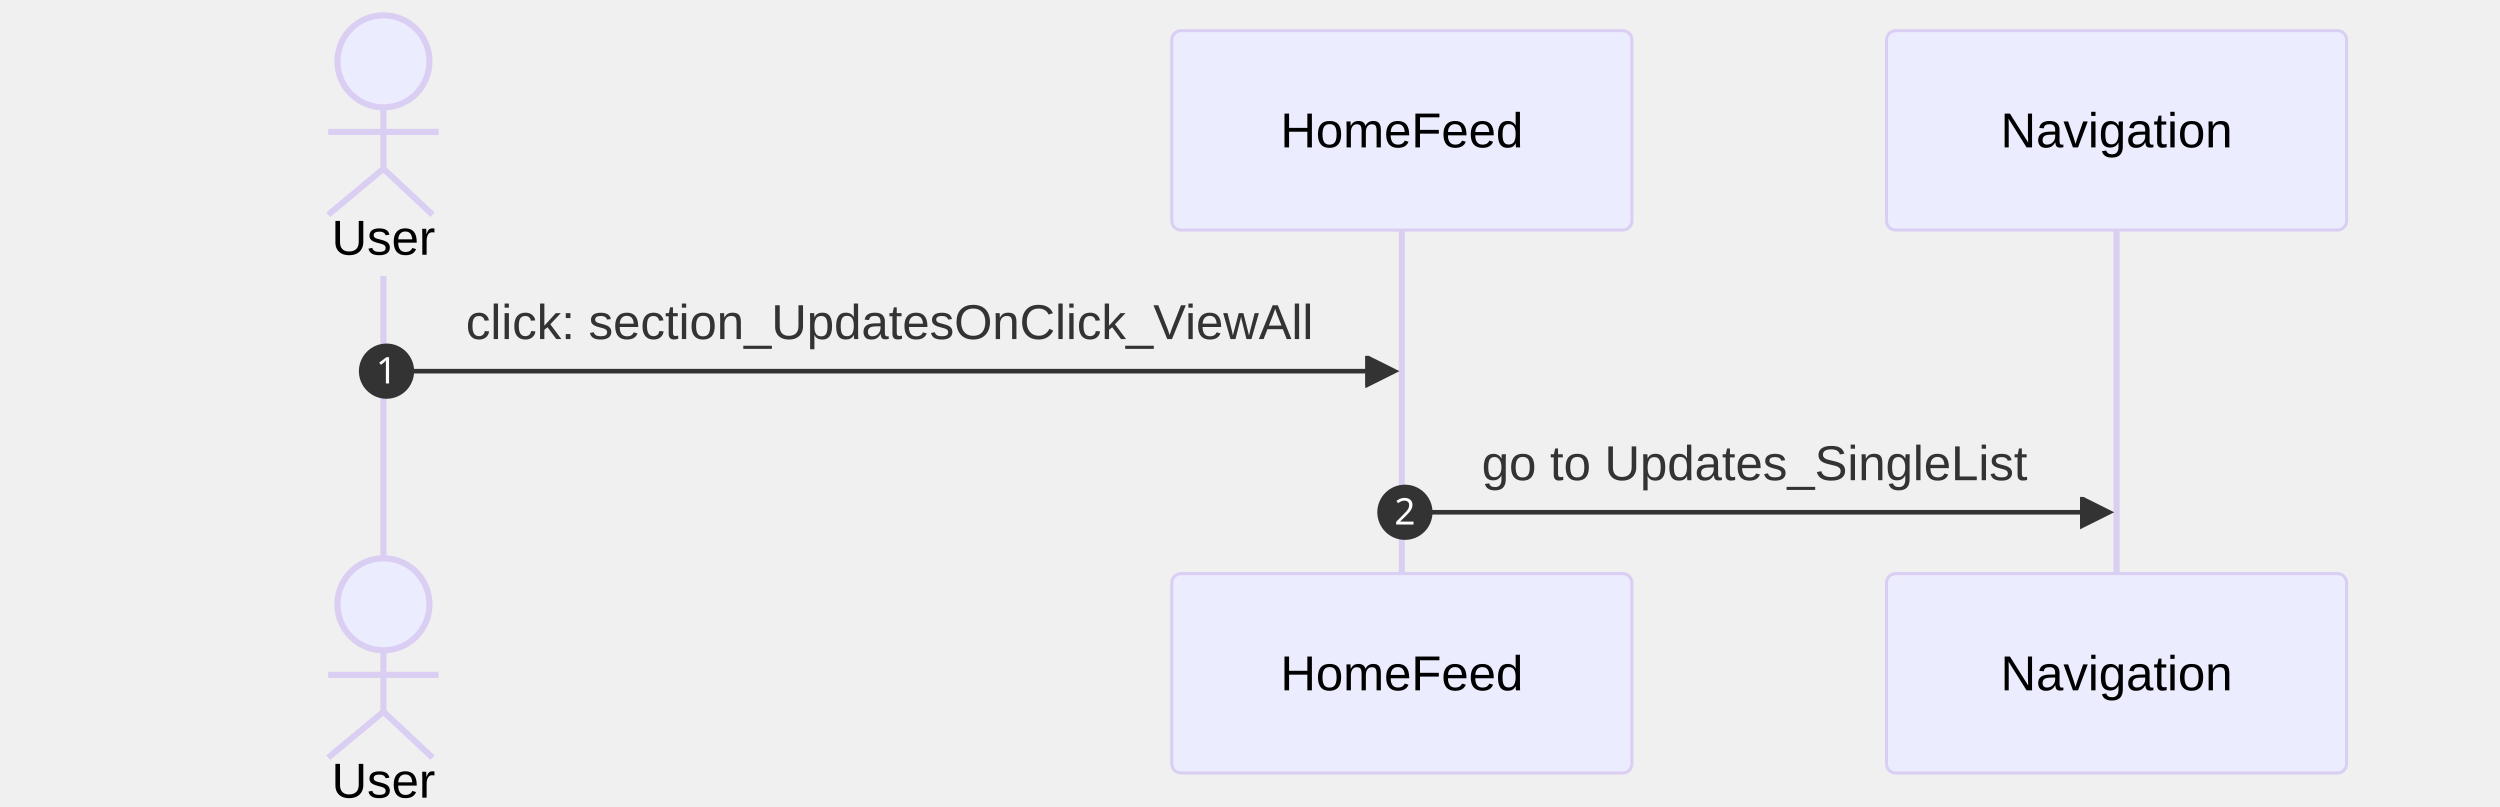
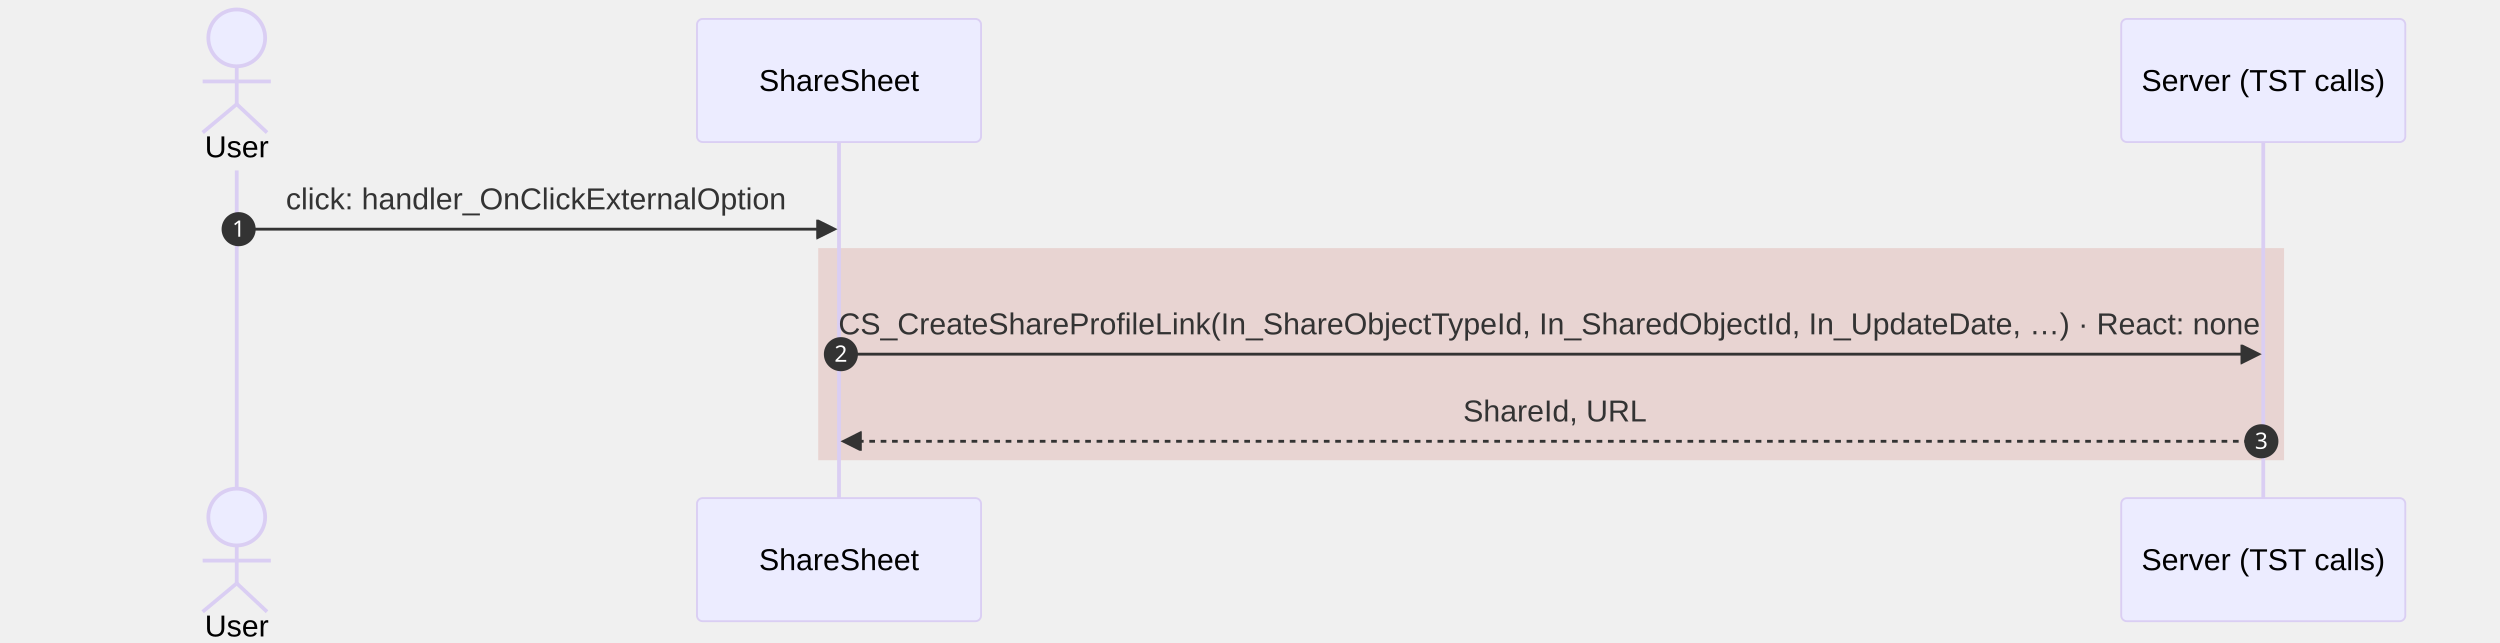
- <svg xmlns="http://www.w3.org/2000/svg" aria-roledescription="sequence" role="graphics-document document" viewBox="-50 -10 815 263" style="max-width: 815px;" width="100%" id="d">
+ <svg xmlns="http://www.w3.org/2000/svg" aria-roledescription="sequence" role="graphics-document document" viewBox="-50 -10 1320 339" style="max-width: 1320px;" width="100%" id="d">
+   <rect class="rect" height="112" width="774" fill="rgba(192, 57, 43, 0.15)" y="121" x="382" />
  <g>
-     <rect class="actor actor-bottom" ry="3" rx="3" name="N" height="65" width="150" stroke="#666" fill="#eaeaea" y="177" x="565" />
-     <text style="text-anchor: middle; font-size: 16px; font-weight: 400;" class="actor" alignment-baseline="central" dominant-baseline="central" y="209.5" x="640">
-       <tspan dy="0" x="640">Navigation</tspan>
+     <rect class="actor actor-bottom" ry="3" rx="3" name="S" height="65" width="150" stroke="#666" fill="#eaeaea" y="253" x="1070" />
+     <text style="text-anchor: middle; font-size: 16px; font-weight: 400;" class="actor" alignment-baseline="central" dominant-baseline="central" y="285.5" x="1145">
+       <tspan dy="0" x="1145">Server (TST calls)</tspan>
    </text>
  </g>
  <g>
-     <rect class="actor actor-bottom" ry="3" rx="3" name="B" height="65" width="150" stroke="#666" fill="#eaeaea" y="177" x="332" />
-     <text style="text-anchor: middle; font-size: 16px; font-weight: 400;" class="actor" alignment-baseline="central" dominant-baseline="central" y="209.5" x="407">
-       <tspan dy="0" x="407">HomeFeed</tspan>
+     <rect class="actor actor-bottom" ry="3" rx="3" name="B" height="65" width="150" stroke="#666" fill="#eaeaea" y="253" x="318" />
+     <text style="text-anchor: middle; font-size: 16px; font-weight: 400;" class="actor" alignment-baseline="central" dominant-baseline="central" y="285.5" x="393">
+       <tspan dy="0" x="393">ShareSheet</tspan>
    </text>
  </g>
  <g>
-     <line stroke="#999" stroke-width="0.5px" class="200" y2="177" x2="640" y1="5" x1="640" id="actor2" />
+     <line stroke="#999" stroke-width="0.5px" class="200" y2="253" x2="1145" y1="5" x1="1145" id="actor2" />
    <g id="root-2">
-       <rect class="actor actor-top" ry="3" rx="3" name="N" height="65" width="150" stroke="#666" fill="#eaeaea" y="0" x="565" />
-       <text style="text-anchor: middle; font-size: 16px; font-weight: 400;" class="actor" alignment-baseline="central" dominant-baseline="central" y="32.5" x="640">
-         <tspan dy="0" x="640">Navigation</tspan>
+       <rect class="actor actor-top" ry="3" rx="3" name="S" height="65" width="150" stroke="#666" fill="#eaeaea" y="0" x="1070" />
+       <text style="text-anchor: middle; font-size: 16px; font-weight: 400;" class="actor" alignment-baseline="central" dominant-baseline="central" y="32.5" x="1145">
+         <tspan dy="0" x="1145">Server (TST calls)</tspan>
      </text>
    </g>
  </g>
  <g>
-     <line stroke="#999" stroke-width="0.5px" class="200" y2="177" x2="407" y1="5" x1="407" id="actor1" />
+     <line stroke="#999" stroke-width="0.5px" class="200" y2="253" x2="393" y1="5" x1="393" id="actor1" />
    <g id="root-1">
-       <rect class="actor actor-top" ry="3" rx="3" name="B" height="65" width="150" stroke="#666" fill="#eaeaea" y="0" x="332" />
-       <text style="text-anchor: middle; font-size: 16px; font-weight: 400;" class="actor" alignment-baseline="central" dominant-baseline="central" y="32.5" x="407">
-         <tspan dy="0" x="407">HomeFeed</tspan>
+       <rect class="actor actor-top" ry="3" rx="3" name="B" height="65" width="150" stroke="#666" fill="#eaeaea" y="0" x="318" />
+       <text style="text-anchor: middle; font-size: 16px; font-weight: 400;" class="actor" alignment-baseline="central" dominant-baseline="central" y="32.5" x="393">
+         <tspan dy="0" x="393">ShareSheet</tspan>
      </text>
    </g>
  </g>
  <style>#d{font-family:"trebuchet ms",verdana,arial,sans-serif;font-size:16px;fill:#333;}#d .error-icon{fill:#552222;}#d .error-text{fill:#552222;stroke:#552222;}#d .edge-thickness-normal{stroke-width:2px;}#d .edge-thickness-thick{stroke-width:3.5px;}#d .edge-pattern-solid{stroke-dasharray:0;}#d .edge-pattern-dashed{stroke-dasharray:3;}#d .edge-pattern-dotted{stroke-dasharray:2;}#d .marker{fill:#333333;stroke:#333333;}#d .marker.cross{stroke:#333333;}#d svg{font-family:"trebuchet ms",verdana,arial,sans-serif;font-size:16px;}#d .actor{stroke:hsl(259.626, 59.777%, 87.902%);fill:#ECECFF;}#d text.actor&gt;tspan{fill:black;stroke:none;}#d .actor-line{stroke:grey;}#d .messageLine0{stroke-width:1.5;stroke-dasharray:none;stroke:#333;}#d .messageLine1{stroke-width:1.5;stroke-dasharray:2,2;stroke:#333;}#d #arrowhead path{fill:#333;stroke:#333;}#d .sequenceNumber{fill:white;}#d #sequencenumber{fill:#333;}#d #crosshead path{fill:#333;stroke:#333;}#d .messageText{fill:#333;stroke:none;}#d .labelBox{stroke:hsl(259.626, 59.777%, 87.902%);fill:#ECECFF;}#d .labelText,#d .labelText&gt;tspan{fill:black;stroke:none;}#d .loopText,#d .loopText&gt;tspan{fill:black;stroke:none;}#d .loopLine{stroke-width:2px;stroke-dasharray:2,2;stroke:hsl(259.626, 59.777%, 87.902%);fill:hsl(259.626, 59.777%, 87.902%);}#d .note{stroke:#aaaa33;fill:#fff5ad;}#d .noteText,#d .noteText&gt;tspan{fill:black;stroke:none;}#d .activation0{fill:#f4f4f4;stroke:#666;}#d .activation1{fill:#f4f4f4;stroke:#666;}#d .activation2{fill:#f4f4f4;stroke:#666;}#d .actorPopupMenu{position:absolute;}#d .actorPopupMenuPanel{position:absolute;fill:#ECECFF;box-shadow:0px 8px 16px 0px rgba(0,0,0,0.2);filter:drop-shadow(3px 5px 2px rgb(0 0 0 / 0.4));}#d .actor-man line{stroke:hsl(259.626, 59.777%, 87.902%);fill:#ECECFF;}#d .actor-man circle,#d line{stroke:hsl(259.626, 59.777%, 87.902%);fill:#ECECFF;stroke-width:2px;}#d :root{--mermaid-font-family:"trebuchet ms",verdana,arial,sans-serif;}</style>
  <g />
  <defs>
    <symbol height="24" width="24" id="computer">
      <path d="M2 2v13h20v-13h-20zm18 11h-16v-9h16v9zm-10.228 6l.466-1h3.524l.467 1h-4.457zm14.228 3h-24l2-6h2.104l-1.33 4h18.45l-1.297-4h2.073l2 6zm-5-10h-14v-7h14v7z" transform="scale(.5)" />
    </symbol>
  </defs>
  <defs>
    <symbol clip-rule="evenodd" fill-rule="evenodd" id="database">
      <path d="M12.258.001l.256.004.255.005.253.008.251.01.249.012.247.015.246.016.242.019.241.02.239.023.236.024.233.027.231.028.229.031.225.032.223.034.22.036.217.038.214.04.211.041.208.043.205.045.201.046.198.048.194.05.191.051.187.053.183.054.18.056.175.057.172.059.168.06.163.061.16.063.155.064.15.066.074.033.073.033.071.034.07.034.069.035.068.035.067.035.066.035.064.036.064.036.062.036.06.036.06.037.058.037.058.037.055.038.055.038.053.038.052.038.051.039.05.039.048.039.047.039.045.04.044.04.043.04.041.04.04.041.039.041.037.041.036.041.034.041.033.042.032.042.03.042.029.042.027.042.026.043.024.043.023.043.021.043.02.043.018.044.017.043.015.044.013.044.012.044.011.045.009.044.007.045.006.045.004.045.002.045.001.045v17l-.001.045-.002.045-.004.045-.006.045-.007.045-.009.044-.011.045-.012.044-.013.044-.015.044-.017.043-.018.044-.02.043-.021.043-.023.043-.024.043-.026.043-.027.042-.029.042-.03.042-.032.042-.033.042-.034.041-.036.041-.037.041-.039.041-.04.041-.041.04-.043.04-.044.04-.045.04-.047.039-.048.039-.05.039-.051.039-.052.038-.053.038-.055.038-.055.038-.058.037-.058.037-.06.037-.06.036-.062.036-.064.036-.064.036-.066.035-.067.035-.068.035-.069.035-.07.034-.071.034-.073.033-.074.033-.15.066-.155.064-.16.063-.163.061-.168.06-.172.059-.175.057-.18.056-.183.054-.187.053-.191.051-.194.05-.198.048-.201.046-.205.045-.208.043-.211.041-.214.04-.217.038-.22.036-.223.034-.225.032-.229.031-.231.028-.233.027-.236.024-.239.023-.241.02-.242.019-.246.016-.247.015-.249.012-.251.01-.253.008-.255.005-.256.004-.258.001-.258-.001-.256-.004-.255-.005-.253-.008-.251-.01-.249-.012-.247-.015-.245-.016-.243-.019-.241-.02-.238-.023-.236-.024-.234-.027-.231-.028-.228-.031-.226-.032-.223-.034-.22-.036-.217-.038-.214-.04-.211-.041-.208-.043-.204-.045-.201-.046-.198-.048-.195-.05-.19-.051-.187-.053-.184-.054-.179-.056-.176-.057-.172-.059-.167-.06-.164-.061-.159-.063-.155-.064-.151-.066-.074-.033-.072-.033-.072-.034-.07-.034-.069-.035-.068-.035-.067-.035-.066-.035-.064-.036-.063-.036-.062-.036-.061-.036-.06-.037-.058-.037-.057-.037-.056-.038-.055-.038-.053-.038-.052-.038-.051-.039-.049-.039-.049-.039-.046-.039-.046-.04-.044-.04-.043-.04-.041-.04-.04-.041-.039-.041-.037-.041-.036-.041-.034-.041-.033-.042-.032-.042-.03-.042-.029-.042-.027-.042-.026-.043-.024-.043-.023-.043-.021-.043-.02-.043-.018-.044-.017-.043-.015-.044-.013-.044-.012-.044-.011-.045-.009-.044-.007-.045-.006-.045-.004-.045-.002-.045-.001-.045v-17l.001-.045.002-.045.004-.045.006-.045.007-.045.009-.044.011-.045.012-.044.013-.044.015-.044.017-.043.018-.044.02-.043.021-.043.023-.043.024-.043.026-.043.027-.042.029-.042.03-.042.032-.042.033-.042.034-.041.036-.041.037-.041.039-.041.04-.041.041-.04.043-.04.044-.04.046-.04.046-.039.049-.039.049-.039.051-.039.052-.038.053-.038.055-.038.056-.038.057-.037.058-.037.06-.037.061-.036.062-.036.063-.036.064-.036.066-.035.067-.035.068-.035.069-.035.07-.034.072-.034.072-.033.074-.033.151-.066.155-.064.159-.063.164-.061.167-.06.172-.059.176-.057.179-.056.184-.054.187-.053.19-.051.195-.05.198-.048.201-.046.204-.045.208-.043.211-.041.214-.04.217-.038.22-.036.223-.034.226-.032.228-.031.231-.028.234-.027.236-.024.238-.023.241-.02.243-.019.245-.016.247-.015.249-.012.251-.01.253-.008.255-.005.256-.004.258-.001.258.001zm-9.258 20.499v.01l.001.021.003.021.004.022.005.021.006.022.007.022.009.023.01.022.011.023.012.023.013.023.015.023.016.024.017.023.018.024.019.024.021.024.022.025.023.024.024.025.052.049.056.05.061.051.066.051.07.051.075.051.079.052.084.052.088.052.092.052.097.052.102.051.105.052.11.052.114.051.119.051.123.051.127.05.131.05.135.05.139.048.144.049.147.047.152.047.155.047.16.045.163.045.167.043.171.043.176.041.178.041.183.039.187.039.19.037.194.035.197.035.202.033.204.031.209.03.212.029.216.027.219.025.222.024.226.021.23.02.233.018.236.016.24.015.243.012.246.01.249.008.253.005.256.004.259.001.26-.001.257-.004.254-.005.25-.008.247-.011.244-.012.241-.014.237-.016.233-.018.231-.021.226-.021.224-.024.22-.026.216-.027.212-.028.21-.031.205-.031.202-.034.198-.034.194-.036.191-.037.187-.039.183-.04.179-.04.175-.042.172-.043.168-.044.163-.045.16-.046.155-.046.152-.047.148-.048.143-.049.139-.049.136-.05.131-.05.126-.05.123-.051.118-.052.114-.051.11-.052.106-.052.101-.052.096-.052.092-.052.088-.053.083-.051.079-.052.074-.052.07-.051.065-.051.06-.051.056-.05.051-.05.023-.024.023-.025.021-.024.02-.024.019-.024.018-.024.017-.024.015-.023.014-.024.013-.023.012-.023.01-.023.01-.022.008-.022.006-.022.006-.022.004-.022.004-.021.001-.021.001-.021v-4.127l-.077.055-.08.053-.083.054-.085.053-.087.052-.09.052-.093.051-.095.05-.097.05-.1.049-.102.049-.105.048-.106.047-.109.047-.111.046-.114.045-.115.045-.118.044-.12.043-.122.042-.124.042-.126.041-.128.04-.13.04-.132.038-.134.038-.135.037-.138.037-.139.035-.142.035-.143.034-.144.033-.147.032-.148.031-.15.03-.151.03-.153.029-.154.027-.156.027-.158.026-.159.025-.161.024-.162.023-.163.022-.165.021-.166.02-.167.019-.169.018-.169.017-.171.016-.173.015-.173.014-.175.013-.175.012-.177.011-.178.01-.179.008-.179.008-.181.006-.182.005-.182.004-.184.003-.184.002h-.37l-.184-.002-.184-.003-.182-.004-.182-.005-.181-.006-.179-.008-.179-.008-.178-.01-.176-.011-.176-.012-.175-.013-.173-.014-.172-.015-.171-.016-.17-.017-.169-.018-.167-.019-.166-.02-.165-.021-.163-.022-.162-.023-.161-.024-.159-.025-.157-.026-.156-.027-.155-.027-.153-.029-.151-.03-.15-.03-.148-.031-.146-.032-.145-.033-.143-.034-.141-.035-.14-.035-.137-.037-.136-.037-.134-.038-.132-.038-.13-.04-.128-.04-.126-.041-.124-.042-.122-.042-.12-.044-.117-.043-.116-.045-.113-.045-.112-.046-.109-.047-.106-.047-.105-.048-.102-.049-.1-.049-.097-.05-.095-.05-.093-.052-.09-.051-.087-.052-.085-.053-.083-.054-.08-.054-.077-.054v4.127zm0-5.654v.011l.001.021.003.021.004.021.005.022.006.022.007.022.009.022.01.022.011.023.012.023.013.023.015.024.016.023.017.024.018.024.019.024.021.024.022.024.023.025.024.024.052.05.056.05.061.05.066.051.07.051.075.052.079.051.084.052.088.052.092.052.097.052.102.052.105.052.11.051.114.051.119.052.123.05.127.051.131.05.135.049.139.049.144.048.147.048.152.047.155.046.16.045.163.045.167.044.171.042.176.042.178.04.183.04.187.038.19.037.194.036.197.034.202.033.204.032.209.03.212.028.216.027.219.025.222.024.226.022.23.02.233.018.236.016.24.014.243.012.246.01.249.008.253.006.256.003.259.001.26-.001.257-.003.254-.006.25-.008.247-.01.244-.012.241-.015.237-.016.233-.018.231-.02.226-.022.224-.024.22-.025.216-.027.212-.029.21-.03.205-.032.202-.033.198-.035.194-.036.191-.037.187-.039.183-.039.179-.041.175-.042.172-.043.168-.044.163-.045.16-.045.155-.047.152-.047.148-.048.143-.048.139-.05.136-.049.131-.05.126-.051.123-.051.118-.051.114-.052.11-.052.106-.052.101-.052.096-.052.092-.052.088-.052.083-.052.079-.052.074-.051.07-.052.065-.051.06-.05.056-.051.051-.049.023-.025.023-.024.021-.025.02-.024.019-.024.018-.024.017-.024.015-.023.014-.023.013-.024.012-.022.01-.023.01-.023.008-.022.006-.022.006-.022.004-.021.004-.022.001-.021.001-.021v-4.139l-.077.054-.08.054-.083.054-.085.052-.087.053-.09.051-.093.051-.095.051-.097.05-.1.049-.102.049-.105.048-.106.047-.109.047-.111.046-.114.045-.115.044-.118.044-.12.044-.122.042-.124.042-.126.041-.128.04-.13.039-.132.039-.134.038-.135.037-.138.036-.139.036-.142.035-.143.033-.144.033-.147.033-.148.031-.15.03-.151.03-.153.028-.154.028-.156.027-.158.026-.159.025-.161.024-.162.023-.163.022-.165.021-.166.02-.167.019-.169.018-.169.017-.171.016-.173.015-.173.014-.175.013-.175.012-.177.011-.178.009-.179.009-.179.007-.181.007-.182.005-.182.004-.184.003-.184.002h-.37l-.184-.002-.184-.003-.182-.004-.182-.005-.181-.007-.179-.007-.179-.009-.178-.009-.176-.011-.176-.012-.175-.013-.173-.014-.172-.015-.171-.016-.17-.017-.169-.018-.167-.019-.166-.02-.165-.021-.163-.022-.162-.023-.161-.024-.159-.025-.157-.026-.156-.027-.155-.028-.153-.028-.151-.03-.15-.03-.148-.031-.146-.033-.145-.033-.143-.033-.141-.035-.14-.036-.137-.036-.136-.037-.134-.038-.132-.039-.13-.039-.128-.04-.126-.041-.124-.042-.122-.043-.12-.043-.117-.044-.116-.044-.113-.046-.112-.046-.109-.046-.106-.047-.105-.048-.102-.049-.1-.049-.097-.05-.095-.051-.093-.051-.09-.051-.087-.053-.085-.052-.083-.054-.08-.054-.077-.054v4.139zm0-5.666v.011l.001.02.003.022.004.021.005.022.006.021.007.022.009.023.01.022.011.023.012.023.013.023.015.023.016.024.017.024.018.023.019.024.021.025.022.024.023.024.024.025.052.05.056.05.061.05.066.051.07.051.075.052.079.051.084.052.088.052.092.052.097.052.102.052.105.051.11.052.114.051.119.051.123.051.127.05.131.05.135.05.139.049.144.048.147.048.152.047.155.046.16.045.163.045.167.043.171.043.176.042.178.04.183.04.187.038.19.037.194.036.197.034.202.033.204.032.209.03.212.028.216.027.219.025.222.024.226.021.23.02.233.018.236.017.24.014.243.012.246.01.249.008.253.006.256.003.259.001.26-.001.257-.003.254-.006.25-.008.247-.01.244-.013.241-.014.237-.016.233-.018.231-.02.226-.022.224-.024.22-.025.216-.027.212-.029.21-.03.205-.032.202-.033.198-.035.194-.036.191-.037.187-.039.183-.039.179-.041.175-.042.172-.043.168-.044.163-.045.16-.045.155-.047.152-.047.148-.048.143-.049.139-.049.136-.049.131-.051.126-.05.123-.051.118-.052.114-.051.11-.052.106-.052.101-.052.096-.052.092-.052.088-.052.083-.052.079-.052.074-.052.07-.051.065-.051.06-.051.056-.05.051-.049.023-.025.023-.025.021-.024.02-.024.019-.024.018-.024.017-.024.015-.023.014-.024.013-.023.012-.023.01-.022.01-.023.008-.022.006-.022.006-.022.004-.022.004-.021.001-.021.001-.021v-4.153l-.077.054-.08.054-.083.053-.085.053-.087.053-.09.051-.093.051-.095.051-.097.05-.1.049-.102.048-.105.048-.106.048-.109.046-.111.046-.114.046-.115.044-.118.044-.12.043-.122.043-.124.042-.126.041-.128.04-.13.039-.132.039-.134.038-.135.037-.138.036-.139.036-.142.034-.143.034-.144.033-.147.032-.148.032-.15.03-.151.03-.153.028-.154.028-.156.027-.158.026-.159.024-.161.024-.162.023-.163.023-.165.021-.166.02-.167.019-.169.018-.169.017-.171.016-.173.015-.173.014-.175.013-.175.012-.177.01-.178.01-.179.009-.179.007-.181.006-.182.006-.182.004-.184.003-.184.001-.185.001-.185-.001-.184-.001-.184-.003-.182-.004-.182-.006-.181-.006-.179-.007-.179-.009-.178-.01-.176-.01-.176-.012-.175-.013-.173-.014-.172-.015-.171-.016-.17-.017-.169-.018-.167-.019-.166-.02-.165-.021-.163-.023-.162-.023-.161-.024-.159-.024-.157-.026-.156-.027-.155-.028-.153-.028-.151-.03-.15-.03-.148-.032-.146-.032-.145-.033-.143-.034-.141-.034-.14-.036-.137-.036-.136-.037-.134-.038-.132-.039-.13-.039-.128-.041-.126-.041-.124-.041-.122-.043-.12-.043-.117-.044-.116-.044-.113-.046-.112-.046-.109-.046-.106-.048-.105-.048-.102-.048-.1-.05-.097-.049-.095-.051-.093-.051-.09-.052-.087-.052-.085-.053-.083-.053-.08-.054-.077-.054v4.153zm8.74-8.179l-.257.004-.254.005-.25.008-.247.011-.244.012-.241.014-.237.016-.233.018-.231.021-.226.022-.224.023-.22.026-.216.027-.212.028-.21.031-.205.032-.202.033-.198.034-.194.036-.191.038-.187.038-.183.04-.179.041-.175.042-.172.043-.168.043-.163.045-.16.046-.155.046-.152.048-.148.048-.143.048-.139.049-.136.05-.131.05-.126.051-.123.051-.118.051-.114.052-.11.052-.106.052-.101.052-.096.052-.092.052-.088.052-.083.052-.079.052-.074.051-.07.052-.065.051-.06.05-.056.05-.051.05-.023.025-.023.024-.021.024-.02.025-.019.024-.018.024-.017.023-.015.024-.014.023-.013.023-.012.023-.01.023-.01.022-.008.022-.006.023-.006.021-.004.022-.004.021-.001.021-.001.021.001.021.001.021.004.021.004.022.006.021.006.023.008.022.01.022.01.023.012.023.013.023.014.023.015.024.017.023.018.024.019.024.02.025.021.024.023.024.023.025.051.05.056.05.06.05.065.051.07.052.074.051.079.052.083.052.088.052.092.052.096.052.101.052.106.052.11.052.114.052.118.051.123.051.126.051.131.05.136.05.139.049.143.048.148.048.152.048.155.046.16.046.163.045.168.043.172.043.175.042.179.041.183.04.187.038.191.038.194.036.198.034.202.033.205.032.21.031.212.028.216.027.22.026.224.023.226.022.231.021.233.018.237.016.241.014.244.012.247.011.25.008.254.005.257.004.26.001.26-.001.257-.004.254-.005.25-.008.247-.011.244-.012.241-.014.237-.016.233-.018.231-.021.226-.022.224-.023.22-.026.216-.027.212-.028.21-.031.205-.032.202-.033.198-.034.194-.036.191-.038.187-.038.183-.04.179-.041.175-.042.172-.043.168-.043.163-.045.16-.046.155-.046.152-.048.148-.048.143-.048.139-.049.136-.05.131-.05.126-.051.123-.051.118-.051.114-.052.11-.052.106-.052.101-.052.096-.052.092-.052.088-.052.083-.052.079-.052.074-.051.07-.052.065-.051.06-.05.056-.05.051-.05.023-.025.023-.024.021-.024.02-.025.019-.024.018-.024.017-.023.015-.024.014-.023.013-.023.012-.023.01-.023.01-.022.008-.022.006-.023.006-.021.004-.022.004-.021.001-.021.001-.021-.001-.021-.001-.021-.004-.021-.004-.022-.006-.021-.006-.023-.008-.022-.01-.022-.01-.023-.012-.023-.013-.023-.014-.023-.015-.024-.017-.023-.018-.024-.019-.024-.02-.025-.021-.024-.023-.024-.023-.025-.051-.05-.056-.05-.06-.05-.065-.051-.07-.052-.074-.051-.079-.052-.083-.052-.088-.052-.092-.052-.096-.052-.101-.052-.106-.052-.11-.052-.114-.052-.118-.051-.123-.051-.126-.051-.131-.05-.136-.05-.139-.049-.143-.048-.148-.048-.152-.048-.155-.046-.16-.046-.163-.045-.168-.043-.172-.043-.175-.042-.179-.041-.183-.04-.187-.038-.191-.038-.194-.036-.198-.034-.202-.033-.205-.032-.21-.031-.212-.028-.216-.027-.22-.026-.224-.023-.226-.022-.231-.021-.233-.018-.237-.016-.241-.014-.244-.012-.247-.011-.25-.008-.254-.005-.257-.004-.26-.001-.26.001z" transform="scale(.5)" />
    </symbol>
  </defs>
  <defs>
    <symbol height="24" width="24" id="clock">
      <path d="M12 2c5.514 0 10 4.486 10 10s-4.486 10-10 10-10-4.486-10-10 4.486-10 10-10zm0-2c-6.627 0-12 5.373-12 12s5.373 12 12 12 12-5.373 12-12-5.373-12-12-12zm5.848 12.459c.202.038.202.333.001.372-1.907.361-6.045 1.111-6.547 1.111-.719 0-1.301-.582-1.301-1.301 0-.512.77-5.447 1.125-7.445.034-.192.312-.181.343.014l.985 6.238 5.394 1.011z" transform="scale(.5)" />
    </symbol>
  </defs>
  <defs>
    <marker orient="auto" markerHeight="12" markerWidth="12" markerUnits="userSpaceOnUse" refY="5" refX="7.9" id="arrowhead">
      <path d="M 0 0 L 10 5 L 0 10 z" />
    </marker>
  </defs>
  <defs>
    <marker refY="4.5" refX="4" orient="auto" markerHeight="8" markerWidth="15" id="crosshead">
      <path style="stroke-dasharray: 0, 0;" d="M 1,2 L 6,7 M 6,2 L 1,7" stroke-width="1pt" stroke="#000000" fill="none" />
    </marker>
  </defs>
  <defs>
    <marker orient="auto" markerHeight="28" markerWidth="20" refY="7" refX="15.5" id="filled-head">
      <path d="M 18,7 L9,13 L14,7 L9,1 Z" />
    </marker>
  </defs>
  <defs>
    <marker orient="auto" markerHeight="40" markerWidth="60" refY="15" refX="15" id="sequencenumber">
      <circle r="6" cy="15" cx="15" />
    </marker>
  </defs>
-   <line stroke="#999" stroke-width="0.5px" class="200" y2="177" x2="75" y1="80" x1="75" id="actor0" />
+   <line stroke="#999" stroke-width="0.5px" class="200" y2="253" x2="75" y1="80" x1="75" id="actor0" />
  <g name="U" class="actor-man actor-top">
    <line y2="45" x2="75" y1="25" x1="75" id="actor-man-torso0" />
    <line y2="33" x2="93" y1="33" x1="57" id="actor-man-arms0" />
    <line y2="45" x2="75" y1="60" x1="57" />
    <line y2="60" x2="91" y1="45" x1="75" />
    <circle height="65" width="150" r="15" cy="10" cx="75" />
    <text style="text-anchor: middle; font-size: 16px; font-weight: 400;" class="actor" alignment-baseline="central" dominant-baseline="central" y="67.5" x="75">
      <tspan dy="0" x="75">User</tspan>
    </text>
  </g>
-   <text style="font-size: 16px; font-weight: 400;" dy="1em" class="messageText" alignment-baseline="middle" dominant-baseline="middle" text-anchor="middle" y="80" x="240">click: section_UpdatesOnClick_ViewAll</text>
-   <line style="fill: none;" marker-start="url(#sequencenumber)" marker-end="url(#arrowhead)" stroke="none" stroke-width="2" class="messageLine0" y2="111" x2="403" y1="111" x1="76" />
+   <text style="font-size: 16px; font-weight: 400;" dy="1em" class="messageText" alignment-baseline="middle" dominant-baseline="middle" text-anchor="middle" y="80" x="233">click: handler_OnClickExternalOption</text>
+   <line style="fill: none;" marker-start="url(#sequencenumber)" marker-end="url(#arrowhead)" stroke="none" stroke-width="2" class="messageLine0" y2="111" x2="389" y1="111" x1="76" />
  <text class="sequenceNumber" text-anchor="middle" font-size="12px" font-family="sans-serif" y="115" x="76">1</text>
-   <text style="font-size: 16px; font-weight: 400;" dy="1em" class="messageText" alignment-baseline="middle" dominant-baseline="middle" text-anchor="middle" y="126" x="522">go to Updates_SingleList</text>
-   <line style="fill: none;" marker-start="url(#sequencenumber)" marker-end="url(#arrowhead)" stroke="none" stroke-width="2" class="messageLine0" y2="157" x2="636" y1="157" x1="408" />
-   <text class="sequenceNumber" text-anchor="middle" font-size="12px" font-family="sans-serif" y="161" x="408">2</text>
+   <text style="font-size: 16px; font-weight: 400;" dy="1em" class="messageText" alignment-baseline="middle" dominant-baseline="middle" text-anchor="middle" y="146" x="768">CS_CreateShareProfileLink(In_ShareObjectTypeId, In_SharedObjectId, In_UpdateDate, …) · React: none</text>
+   <line style="fill: none;" marker-start="url(#sequencenumber)" marker-end="url(#arrowhead)" stroke="none" stroke-width="2" class="messageLine0" y2="177" x2="1141" y1="177" x1="394" />
+   <text class="sequenceNumber" text-anchor="middle" font-size="12px" font-family="sans-serif" y="181" x="394">2</text>
+   <text style="font-size: 16px; font-weight: 400;" dy="1em" class="messageText" alignment-baseline="middle" dominant-baseline="middle" text-anchor="middle" y="192" x="771">ShareId, URL</text>
+   <line style="stroke-dasharray: 3, 3; fill: none;" marker-start="url(#sequencenumber)" marker-end="url(#arrowhead)" stroke="none" stroke-width="2" class="messageLine1" y2="223" x2="397" y1="223" x1="1144" />
+   <text class="sequenceNumber" text-anchor="middle" font-size="12px" font-family="sans-serif" y="227" x="1144">3</text>
  <g name="U" class="actor-man actor-bottom">
-     <line y2="222" x2="75" y1="202" x1="75" id="actor-man-torso2" />
-     <line y2="210" x2="93" y1="210" x1="57" id="actor-man-arms2" />
-     <line y2="222" x2="75" y1="237" x1="57" />
-     <line y2="237" x2="91" y1="222" x1="75" />
-     <circle height="65" width="150" r="15" cy="187" cx="75" />
-     <text style="text-anchor: middle; font-size: 16px; font-weight: 400;" class="actor" alignment-baseline="central" dominant-baseline="central" y="244.5" x="75">
+     <line y2="298" x2="75" y1="278" x1="75" id="actor-man-torso2" />
+     <line y2="286" x2="93" y1="286" x1="57" id="actor-man-arms2" />
+     <line y2="298" x2="75" y1="313" x1="57" />
+     <line y2="313" x2="91" y1="298" x1="75" />
+     <circle height="65" width="150" r="15" cy="263" cx="75" />
+     <text style="text-anchor: middle; font-size: 16px; font-weight: 400;" class="actor" alignment-baseline="central" dominant-baseline="central" y="320.5" x="75">
      <tspan dy="0" x="75">User</tspan>
    </text>
  </g>
</svg>
